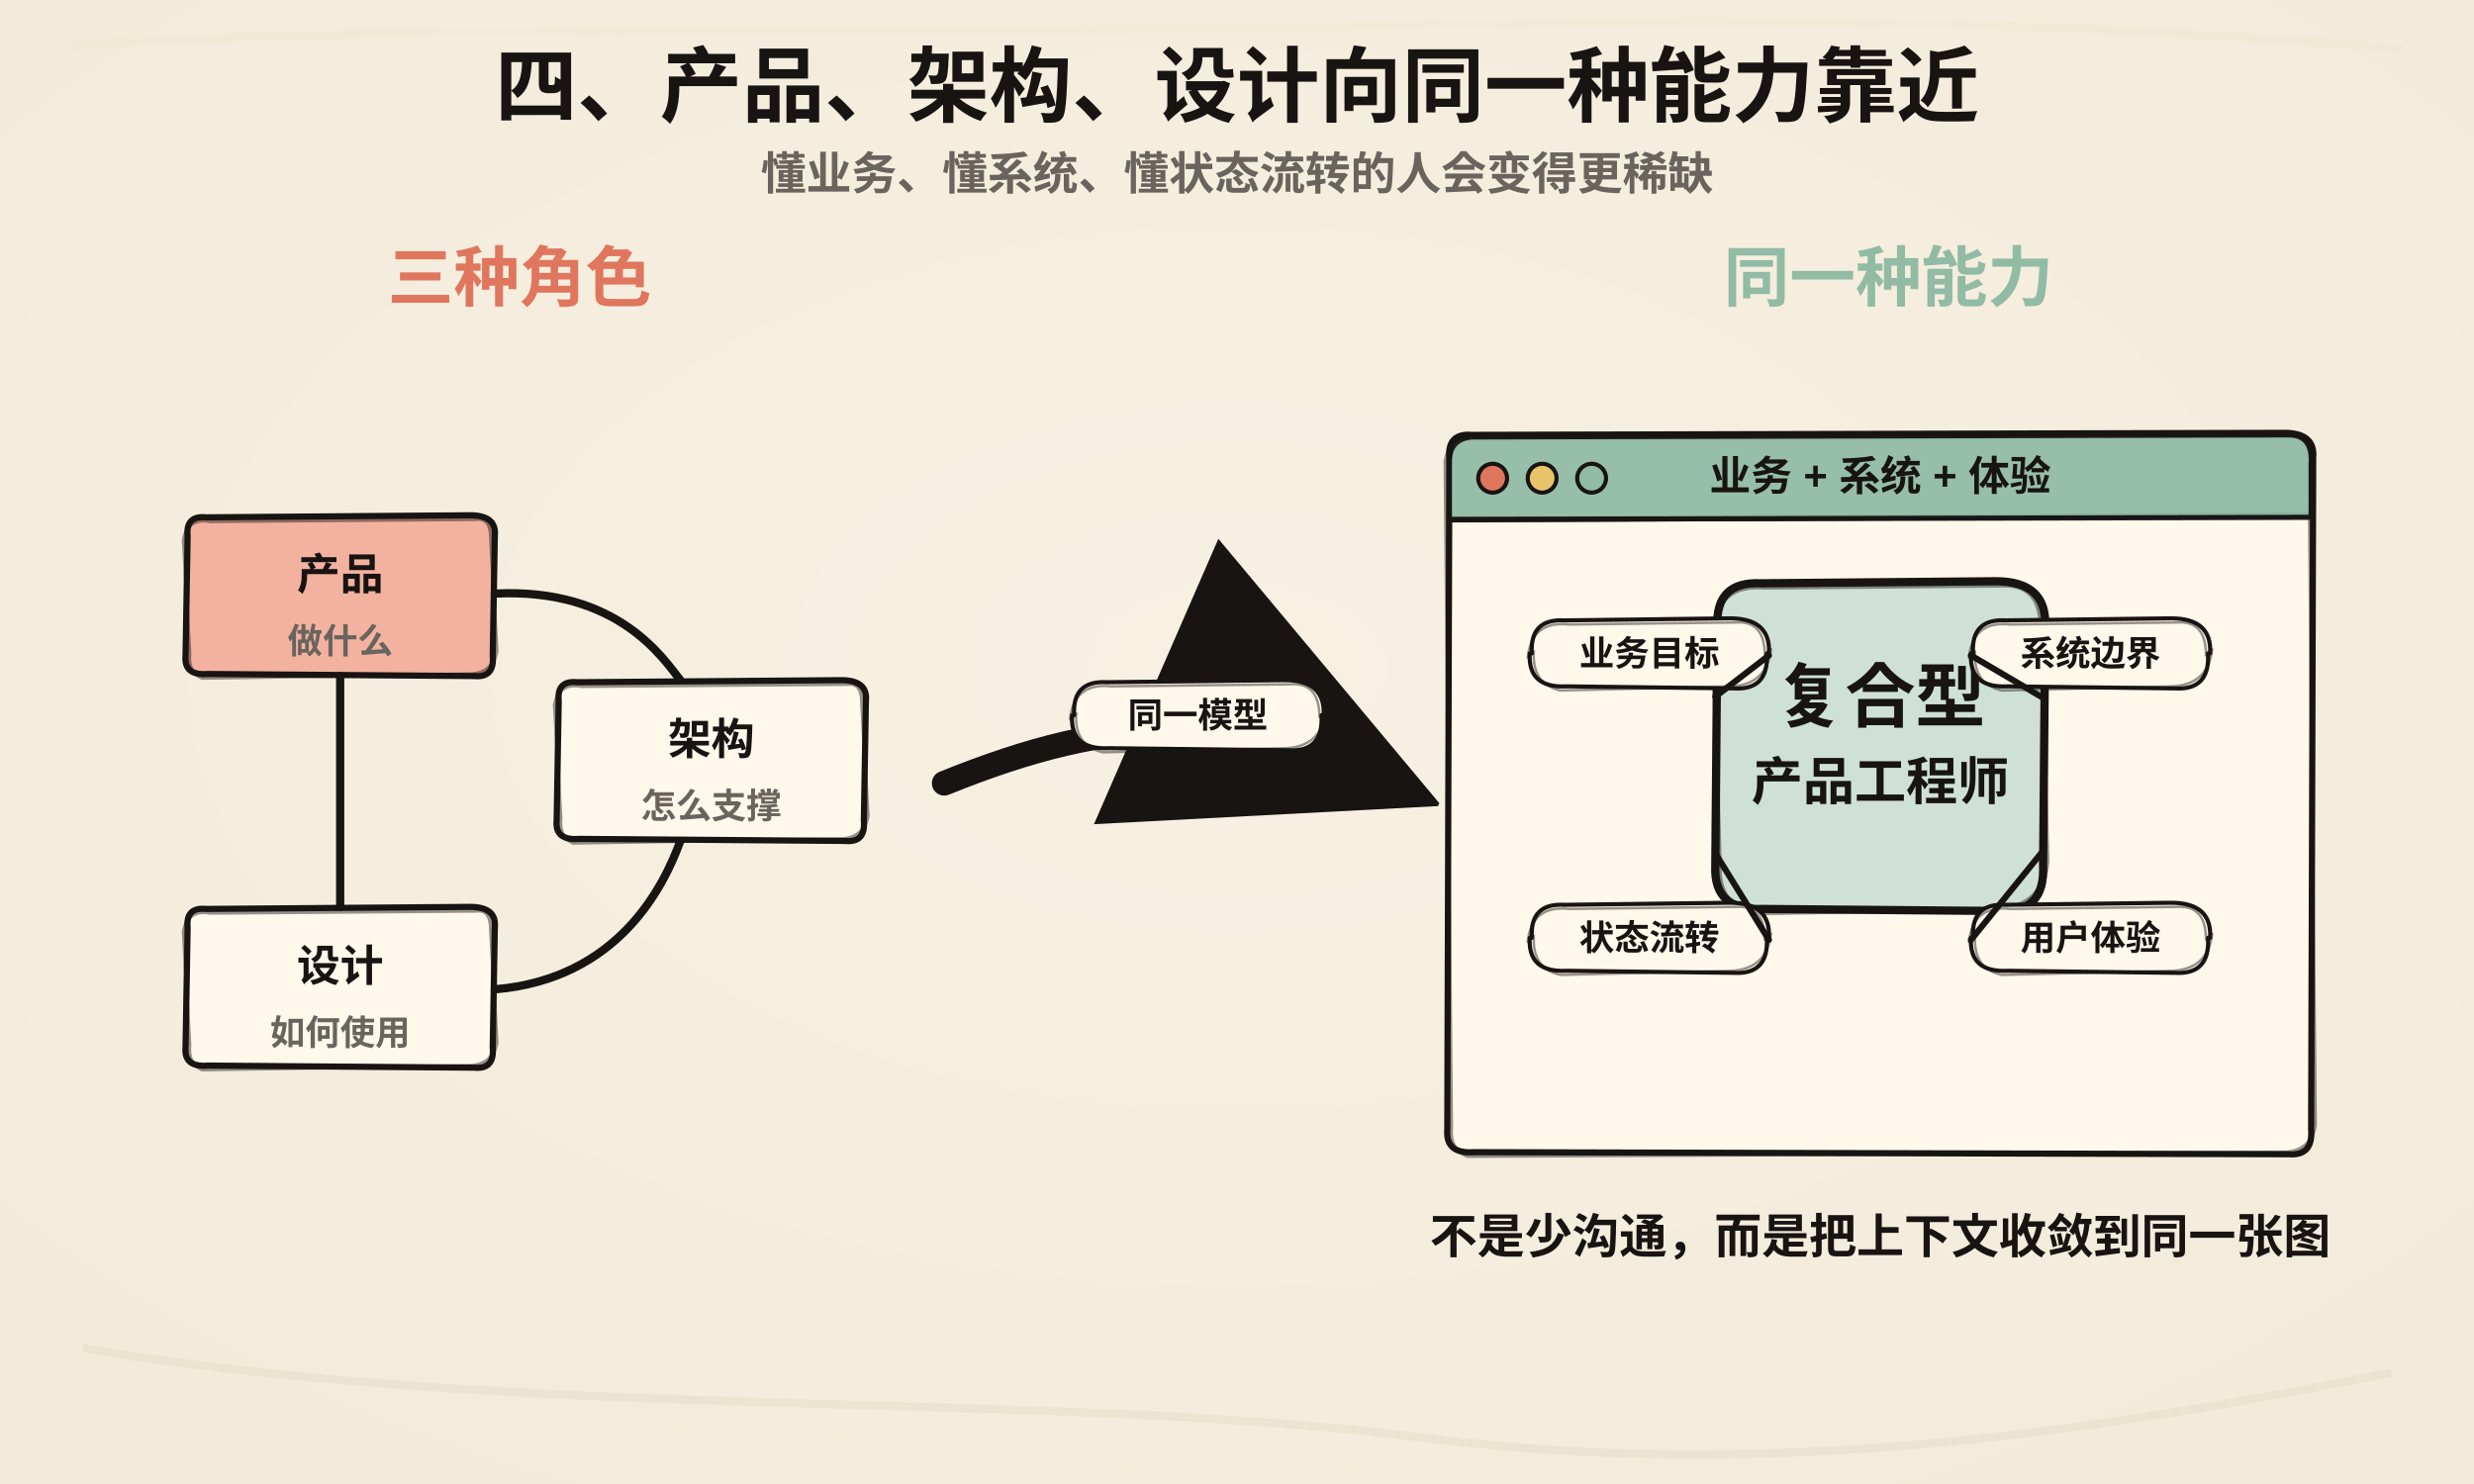
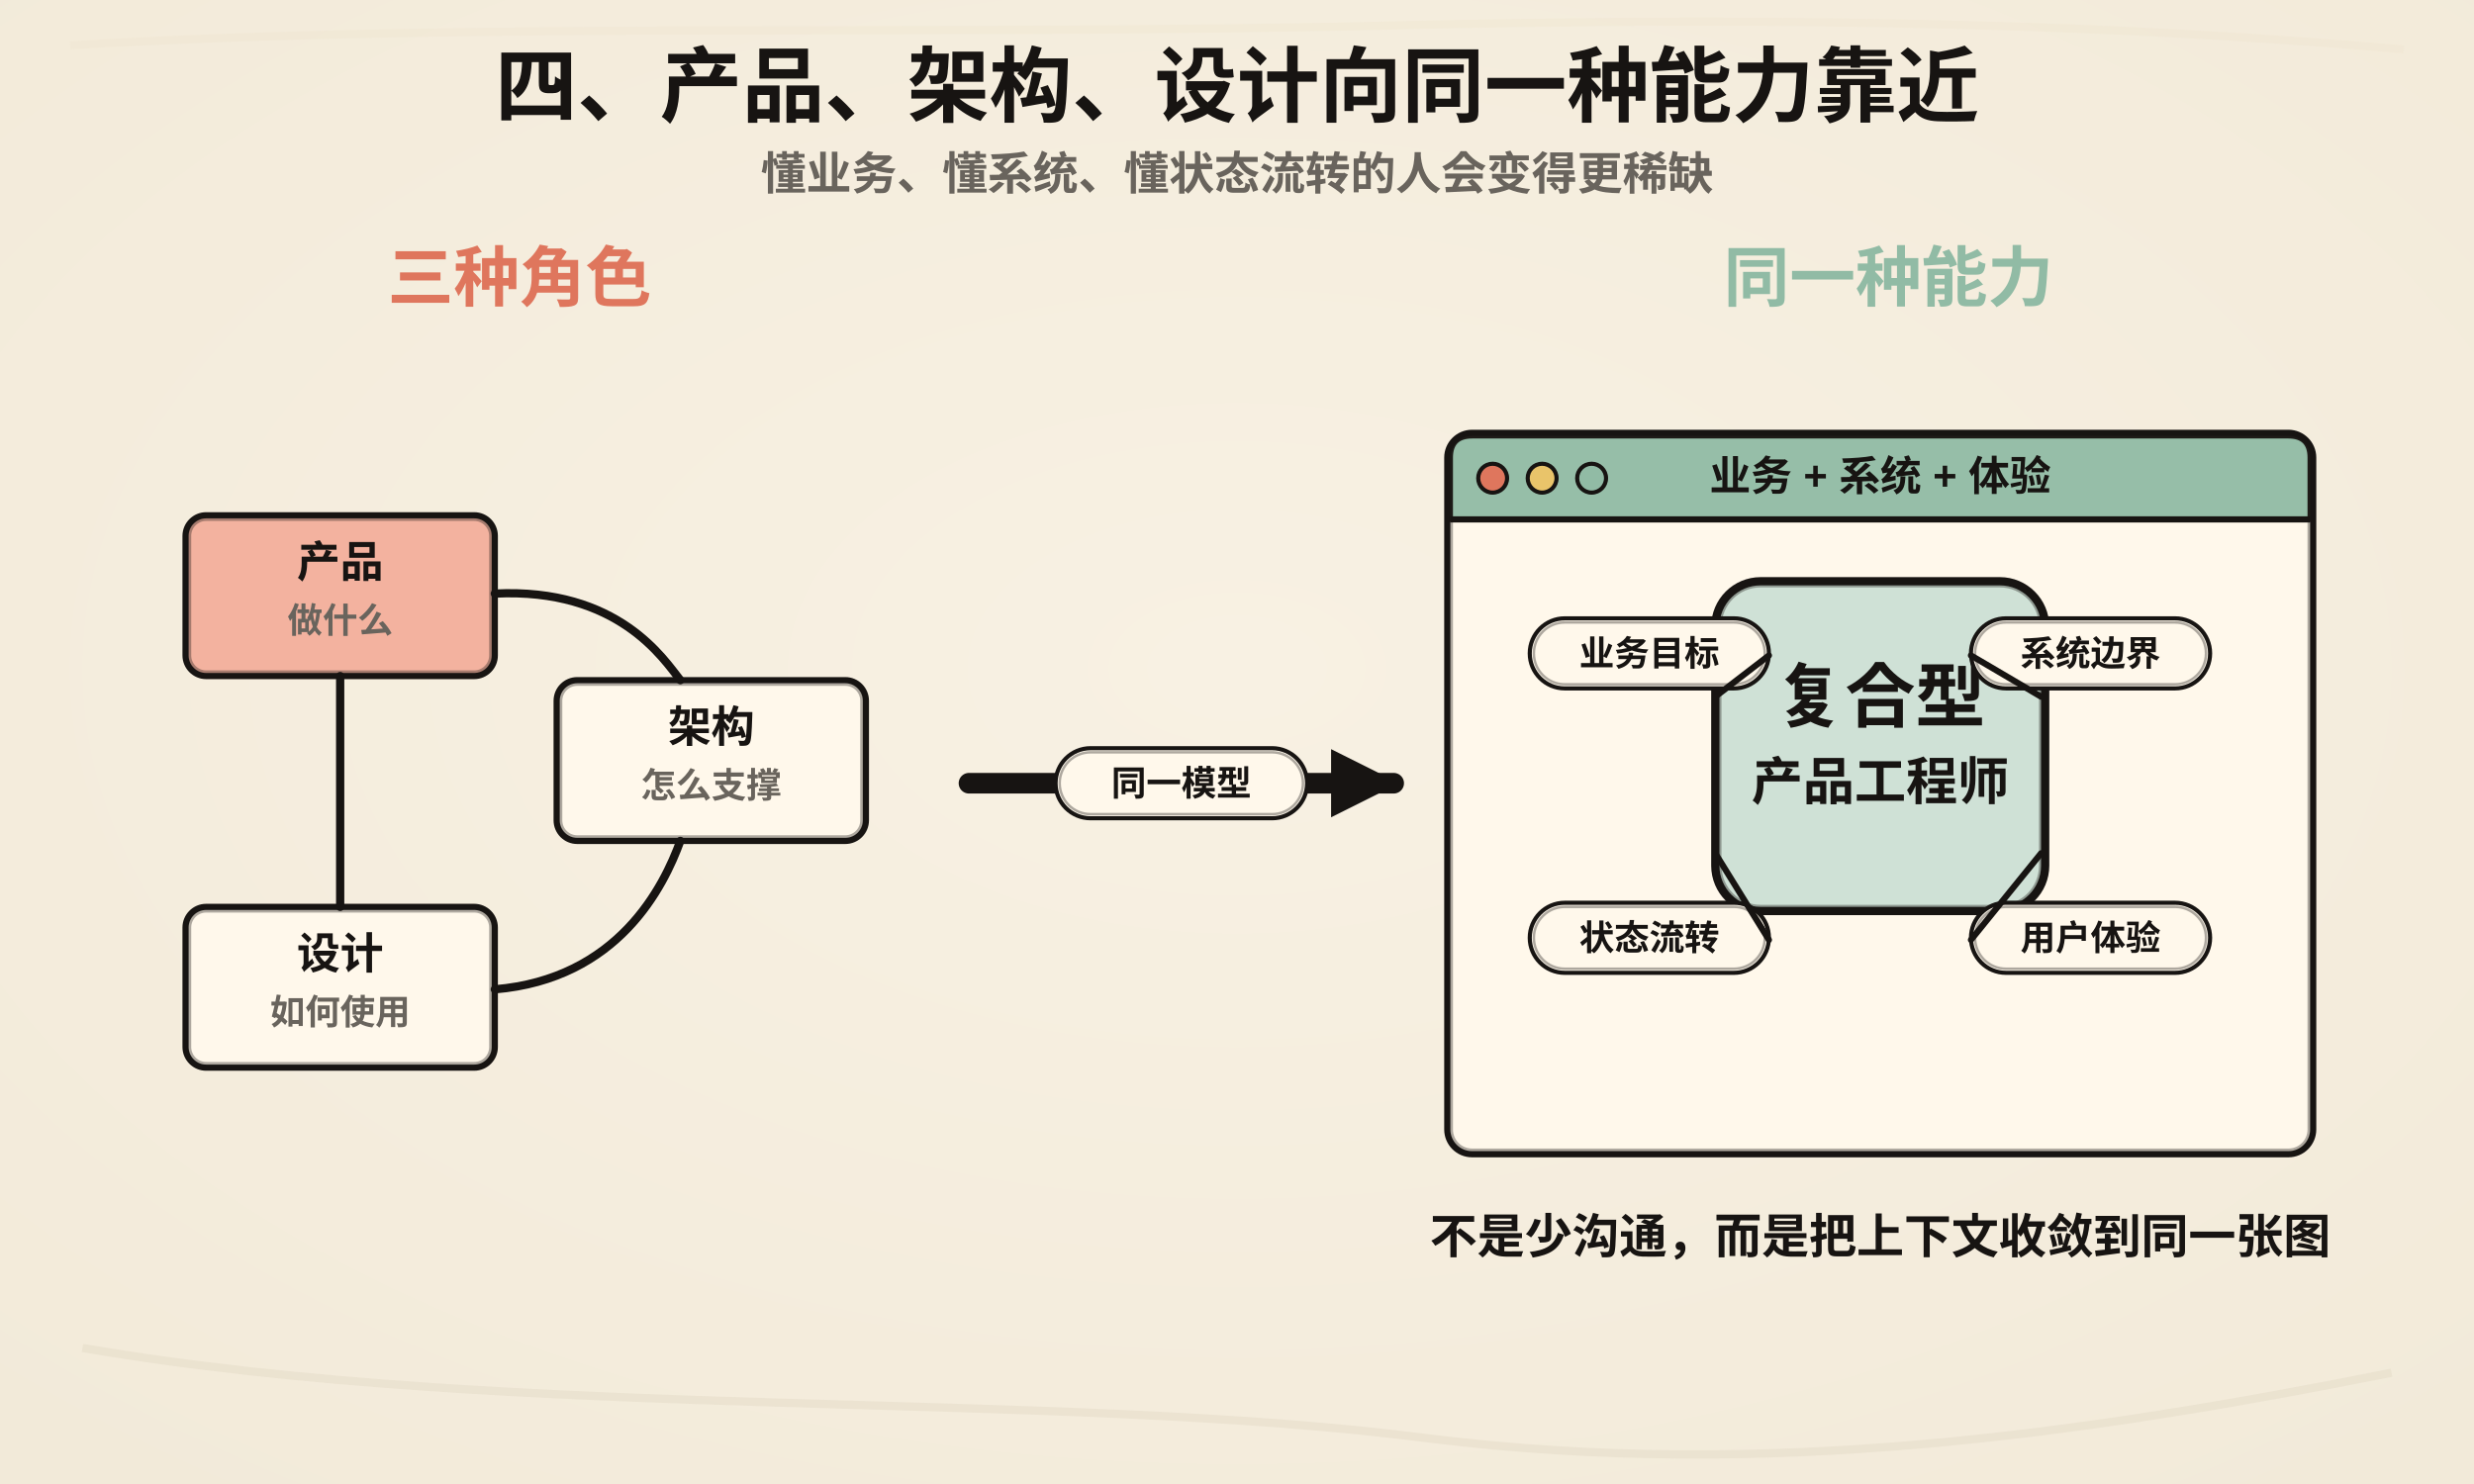
<svg xmlns="http://www.w3.org/2000/svg" width="1200" height="720" viewBox="0 0 1200 720" role="img" aria-labelledby="title desc">
  <defs>
    <radialGradient id="paper" cx="50%" cy="45%" r="72%">
      <stop offset="0%" stop-color="#f8f1e3" />
      <stop offset="100%" stop-color="#f2ead9" />
    </radialGradient>
-     <marker id="arrow" viewBox="0 0 12 12" refX="10" refY="6" markerWidth="13" markerHeight="13" orient="auto">
-       <path d="M 1 1 L 11 6 L 1 11 z" fill="#171412" stroke="#171412" stroke-width="1" />
+     <marker id="arrow" viewBox="0 0 14 14" refX="13" refY="7" markerWidth="34" markerHeight="34" markerUnits="userSpaceOnUse" orient="auto">
+       <path d="M 1 1 L 13 7 L 1 13 z" fill="#171412" stroke="#171412" stroke-width="1" />
    </marker>
-     <marker id="smallArrow" viewBox="0 0 10 10" refX="8" refY="5" markerWidth="8" markerHeight="8" orient="auto">
+     <marker id="smallArrow" viewBox="0 0 10 10" refX="9" refY="5" markerWidth="16" markerHeight="16" markerUnits="userSpaceOnUse" orient="auto">
      <path d="M 1 1 L 9 5 L 1 9 z" fill="#171412" />
    </marker>
    <filter id="softShadow" x="-20%" y="-20%" width="140%" height="140%">
      <feDropShadow dx="0" dy="10" stdDeviation="8" flood-color="#161412" flood-opacity=".10" />
    </filter>
  </defs>
  <rect width="1200" height="720" fill="url(#paper)" />
  <path d="M 40 654 C 250 690 510 674 694 698 C 856 718 1010 696 1160 666" fill="none" stroke="#e6ddca" stroke-width="4" opacity=".6" />
  <path d="M 34 22 C 230 10 460 18 690 12 C 880 8 1030 12 1166 24" fill="none" stroke="#efe5d0" stroke-width="4" opacity=".42" />
  <text x="600" y="56" text-anchor="middle" font-family="'LXGW WenKai','PingFang SC','Microsoft YaHei',Arial,sans-serif" font-size="40" font-weight="900" fill="#171412">四、产品、架构、设计向同一种能力靠近</text>
  <text x="600" y="92" text-anchor="middle" font-family="'LXGW WenKai','PingFang SC','Microsoft YaHei',Arial,sans-serif" font-size="22" font-weight="700" fill="#69645d">懂业务、懂系统、懂状态流转的人会变得更稀缺</text>
  <text x="252" y="146" text-anchor="middle" font-family="'LXGW WenKai','PingFang SC','Microsoft YaHei',Arial,sans-serif" font-size="32" font-weight="900" fill="#df765d">三种角色</text>
  <g>
    <g opacity="1">
-       <path d="M 100 251 L 228 250 Q 241 250 240 260 L 239 318 Q 240 329 230 328 L 101 327 Q 89 328 90 318 L 91 260 Q 90 250 100 251 Z" fill="#f3b29f" stroke="#171412" stroke-width="3" stroke-linejoin="round" />
-       <path d="M 102 253 L 231 252 Q 238 251 238 261 L 241 316 Q 239 326 229 327 L 98 329 Q 91 326 92 317 L 89 262 Q 91 251 102 253 Z" fill="none" stroke="#171412" stroke-width="1.65" stroke-linejoin="round" opacity=".45" />
+       <rect x="90" y="250" width="150" height="78" rx="10" fill="#f3b29f" stroke="#171412" stroke-width="3" stroke-linejoin="round" />
+       <rect x="92" y="252" width="146" height="74" rx="8" fill="none" stroke="#171412" stroke-width="1.5" stroke-linejoin="round" opacity=".35" />
    </g>
-     <text x="165" y="286" text-anchor="middle" font-family="'LXGW WenKai','PingFang SC','Microsoft YaHei',Arial,sans-serif" font-size="21" font-weight="800" fill="#171412">产品</text>
-     <text x="165" y="317" text-anchor="middle" font-family="'LXGW WenKai','PingFang SC','Microsoft YaHei',Arial,sans-serif" font-size="17" font-weight="600" fill="#69645d">做什么</text>
+     <text x="165" y="280" text-anchor="middle" font-family="'LXGW WenKai','PingFang SC','Microsoft YaHei',Arial,sans-serif" font-size="21" font-weight="800" fill="#171412">产品</text>
+     <text x="165" y="307" text-anchor="middle" font-family="'LXGW WenKai','PingFang SC','Microsoft YaHei',Arial,sans-serif" font-size="17" font-weight="600" fill="#69645d">做什么</text>
  </g>
  <g>
    <g opacity="1">
-       <path d="M 280 331 L 408 330 Q 421 330 420 340 L 419 398 Q 420 409 410 408 L 281 407 Q 269 408 270 398 L 271 340 Q 270 330 280 331 Z" fill="#fff8eb" stroke="#171412" stroke-width="3" stroke-linejoin="round" />
-       <path d="M 282 333 L 411 332 Q 418 331 418 341 L 421 396 Q 419 406 409 407 L 278 409 Q 271 406 272 397 L 269 342 Q 271 331 282 333 Z" fill="none" stroke="#171412" stroke-width="1.65" stroke-linejoin="round" opacity=".45" />
+       <rect x="270" y="330" width="150" height="78" rx="10" fill="#fff8eb" stroke="#171412" stroke-width="3" stroke-linejoin="round" />
+       <rect x="272" y="332" width="146" height="74" rx="8" fill="none" stroke="#171412" stroke-width="1.5" stroke-linejoin="round" opacity=".35" />
    </g>
-     <text x="345" y="366" text-anchor="middle" font-family="'LXGW WenKai','PingFang SC','Microsoft YaHei',Arial,sans-serif" font-size="21" font-weight="800" fill="#171412">架构</text>
-     <text x="345" y="397" text-anchor="middle" font-family="'LXGW WenKai','PingFang SC','Microsoft YaHei',Arial,sans-serif" font-size="17" font-weight="600" fill="#69645d">怎么支撑</text>
+     <text x="345" y="360" text-anchor="middle" font-family="'LXGW WenKai','PingFang SC','Microsoft YaHei',Arial,sans-serif" font-size="21" font-weight="800" fill="#171412">架构</text>
+     <text x="345" y="387" text-anchor="middle" font-family="'LXGW WenKai','PingFang SC','Microsoft YaHei',Arial,sans-serif" font-size="17" font-weight="600" fill="#69645d">怎么支撑</text>
  </g>
  <g>
    <g opacity="1">
-       <path d="M 100 441 L 228 440 Q 241 440 240 450 L 239 508 Q 240 519 230 518 L 101 517 Q 89 518 90 508 L 91 450 Q 90 440 100 441 Z" fill="#fff8eb" stroke="#171412" stroke-width="3" stroke-linejoin="round" />
-       <path d="M 102 443 L 231 442 Q 238 441 238 451 L 241 506 Q 239 516 229 517 L 98 519 Q 91 516 92 507 L 89 452 Q 91 441 102 443 Z" fill="none" stroke="#171412" stroke-width="1.65" stroke-linejoin="round" opacity=".45" />
+       <rect x="90" y="440" width="150" height="78" rx="10" fill="#fff8eb" stroke="#171412" stroke-width="3" stroke-linejoin="round" />
+       <rect x="92" y="442" width="146" height="74" rx="8" fill="none" stroke="#171412" stroke-width="1.5" stroke-linejoin="round" opacity=".35" />
    </g>
-     <text x="165" y="476" text-anchor="middle" font-family="'LXGW WenKai','PingFang SC','Microsoft YaHei',Arial,sans-serif" font-size="21" font-weight="800" fill="#171412">设计</text>
-     <text x="165" y="507" text-anchor="middle" font-family="'LXGW WenKai','PingFang SC','Microsoft YaHei',Arial,sans-serif" font-size="17" font-weight="600" fill="#69645d">如何使用</text>
+     <text x="165" y="470" text-anchor="middle" font-family="'LXGW WenKai','PingFang SC','Microsoft YaHei',Arial,sans-serif" font-size="21" font-weight="800" fill="#171412">设计</text>
+     <text x="165" y="497" text-anchor="middle" font-family="'LXGW WenKai','PingFang SC','Microsoft YaHei',Arial,sans-serif" font-size="17" font-weight="600" fill="#69645d">如何使用</text>
  </g>
  <path d="M 240 288 C 300 285 322 320 330 330" fill="none" stroke="#171412" stroke-width="4" stroke-linecap="round" stroke-linejoin="round" opacity="1" />
  <path d="M 240 480 C 300 475 322 430 330 408" fill="none" stroke="#171412" stroke-width="4" stroke-linecap="round" stroke-linejoin="round" opacity="1" />
  <path d="M 165 328 C 165 360 165 400 165 440" fill="none" stroke="#171412" stroke-width="4" stroke-linecap="round" stroke-linejoin="round" opacity="1" />
-   <path d="M 458 380 C 542 346 596 346 674 380" fill="none" stroke="#171412" stroke-width="12" stroke-linecap="round" stroke-linejoin="round" marker-end="url(#arrow)" opacity="1" />
+   <path d="M 470 380 L 676 380" fill="none" stroke="#171412" stroke-width="10" stroke-linecap="round" stroke-linejoin="round" marker-end="url(#arrow)" opacity="1" />
  <g>
    <g opacity="1">
-       <path d="M 537 331 L 623 330 Q 643 330 642 347 L 641 347 Q 642 365 625 364 L 538 363 Q 519 364 520 347 L 521 347 Q 520 330 537 331 Z" fill="#fff8eb" stroke="#171412" stroke-width="2" stroke-linejoin="round" />
-       <path d="M 539 333 L 626 332 Q 640 331 640 348 L 643 345 Q 641 362 624 363 L 535 365 Q 521 362 522 346 L 519 349 Q 521 331 539 333 Z" fill="none" stroke="#171412" stroke-width="1.2" stroke-linejoin="round" opacity=".45" />
+       <rect x="512" y="363" width="122" height="34" rx="17" fill="#fff8eb" stroke="#171412" stroke-width="2" stroke-linejoin="round" />
+       <rect x="514" y="365" width="118" height="30" rx="15" fill="none" stroke="#171412" stroke-width="1.2" stroke-linejoin="round" opacity=".35" />
    </g>
-     <text x="581" y="353" text-anchor="middle" font-family="'LXGW WenKai','PingFang SC','Microsoft YaHei',Arial,sans-serif" font-size="17" font-weight="800" fill="#171412">同一模型</text>
+     <text x="573" y="386" text-anchor="middle" font-family="'LXGW WenKai','PingFang SC','Microsoft YaHei',Arial,sans-serif" font-size="17" font-weight="800" fill="#171412">同一模型</text>
  </g>
  <text x="916" y="146" text-anchor="middle" font-family="'LXGW WenKai','PingFang SC','Microsoft YaHei',Arial,sans-serif" font-size="32" font-weight="900" fill="#91bba5">同一种能力</text>
  <g>
    <g opacity="1">
-       <path d="M 714 211 L 1108 210 Q 1123 210 1122 222 L 1121 548 Q 1122 561 1110 560 L 715 559 Q 701 560 702 548 L 703 222 Q 702 210 714 211 Z" fill="#fff8eb" stroke="#171412" stroke-width="3" stroke-linejoin="round" />
-       <path d="M 716 213 L 1111 212 Q 1120 211 1120 223 L 1123 546 Q 1121 558 1109 559 L 712 561 Q 703 558 704 547 L 701 224 Q 703 211 716 213 Z" fill="none" stroke="#171412" stroke-width="1.65" stroke-linejoin="round" opacity=".45" />
+       <rect x="702" y="210" width="420" height="350" rx="12" fill="#fff8eb" stroke="#171412" stroke-width="3" stroke-linejoin="round" />
+       <rect x="704" y="212" width="416" height="346" rx="10" fill="none" stroke="#171412" stroke-width="1.5" stroke-linejoin="round" opacity=".35" />
    </g>
-     <path d="M 703 252 L 1121 250" stroke="#171412" stroke-width="3" />
-     <path d="M 714 212 L 1110 211 Q 1122 211 1121 225 L 1121 251 L 703 252 L 703 224 Q 703 213 714 212 Z" fill="#91bba5" opacity=".95" stroke="#171412" stroke-width="2.5" />
+     <path d="M 714 211.5 L 1110 211.5 Q 1120.5 211.5 1120.5 222 L 1120.5 252 L 703.5 252 L 703.5 222 Q 703.5 211.5 714 211.5 Z" fill="#91bba5" opacity=".95" stroke="#171412" stroke-width="2.5" />
+     <path d="M 703.5 252 L 1120.5 252" stroke="#171412" stroke-width="3" />
    <circle cx="724" cy="232" r="7" fill="#df765d" stroke="#171412" stroke-width="2" />
    <circle cx="748" cy="232" r="7" fill="#e9c46a" stroke="#171412" stroke-width="2" />
    <circle cx="772" cy="232" r="7" fill="#91bba5" stroke="#171412" stroke-width="2" />
    <text x="912" y="238" text-anchor="middle" font-family="'LXGW WenKai','PingFang SC','Microsoft YaHei',Arial,sans-serif" font-size="20" font-weight="800" fill="#171412">业务 + 系统 + 体验</text>
  </g>
  <g opacity="1">
-     <path d="M 854 283 L 968 282 Q 993 282 992 304 L 991 420 Q 992 443 970 442 L 855 441 Q 831 442 832 420 L 833 304 Q 832 282 854 283 Z" fill="#cfe1d6" stroke="#171412" stroke-width="4" stroke-linejoin="round" />
-     <path d="M 856 285 L 971 284 Q 990 283 990 305 L 993 418 Q 991 440 969 441 L 852 443 Q 833 440 834 419 L 831 306 Q 833 283 856 285 Z" fill="none" stroke="#171412" stroke-width="2.2" stroke-linejoin="round" opacity=".45" />
+     <rect x="832" y="282" width="160" height="160" rx="22" fill="#cfe1d6" stroke="#171412" stroke-width="4" stroke-linejoin="round" />
+     <rect x="834" y="284" width="156" height="156" rx="20" fill="none" stroke="#171412" stroke-width="2" stroke-linejoin="round" opacity=".35" />
  </g>
  <text x="912" y="350" text-anchor="middle" font-family="'LXGW WenKai','PingFang SC','Microsoft YaHei',Arial,sans-serif" font-size="34" font-weight="900" fill="#171412">复合型</text>
  <text x="912" y="388" text-anchor="middle" font-family="'LXGW WenKai','PingFang SC','Microsoft YaHei',Arial,sans-serif" font-size="25" font-weight="900" fill="#171412">产品工程师</text>
  <g>
    <g opacity="1">
-       <path d="M 759 301 L 839 300 Q 859 300 858 317 L 857 317 Q 858 335 841 334 L 760 333 Q 741 334 742 317 L 743 317 Q 742 300 759 301 Z" fill="#fff8eb" stroke="#171412" stroke-width="2" stroke-linejoin="round" />
-       <path d="M 761 303 L 842 302 Q 856 301 856 318 L 859 315 Q 857 332 840 333 L 757 335 Q 743 332 744 316 L 741 319 Q 743 301 761 303 Z" fill="none" stroke="#171412" stroke-width="1.2" stroke-linejoin="round" opacity=".45" />
+       <rect x="742" y="300" width="116" height="34" rx="17" fill="#fff8eb" stroke="#171412" stroke-width="2" stroke-linejoin="round" />
+       <rect x="744" y="302" width="112" height="30" rx="15" fill="none" stroke="#171412" stroke-width="1.2" stroke-linejoin="round" opacity=".35" />
    </g>
    <text x="800" y="323" text-anchor="middle" font-family="'LXGW WenKai','PingFang SC','Microsoft YaHei',Arial,sans-serif" font-size="17" font-weight="800" fill="#171412">业务目标</text>
  </g>
  <g>
    <g opacity="1">
-       <path d="M 973 301 L 1053 300 Q 1073 300 1072 317 L 1071 317 Q 1072 335 1055 334 L 974 333 Q 955 334 956 317 L 957 317 Q 956 300 973 301 Z" fill="#fff8eb" stroke="#171412" stroke-width="2" stroke-linejoin="round" />
-       <path d="M 975 303 L 1056 302 Q 1070 301 1070 318 L 1073 315 Q 1071 332 1054 333 L 971 335 Q 957 332 958 316 L 955 319 Q 957 301 975 303 Z" fill="none" stroke="#171412" stroke-width="1.2" stroke-linejoin="round" opacity=".45" />
+       <rect x="956" y="300" width="116" height="34" rx="17" fill="#fff8eb" stroke="#171412" stroke-width="2" stroke-linejoin="round" />
+       <rect x="958" y="302" width="112" height="30" rx="15" fill="none" stroke="#171412" stroke-width="1.2" stroke-linejoin="round" opacity=".35" />
    </g>
    <text x="1014" y="323" text-anchor="middle" font-family="'LXGW WenKai','PingFang SC','Microsoft YaHei',Arial,sans-serif" font-size="17" font-weight="800" fill="#171412">系统边界</text>
  </g>
  <g>
    <g opacity="1">
-       <path d="M 759 439 L 839 438 Q 859 438 858 455 L 857 455 Q 858 473 841 472 L 760 471 Q 741 472 742 455 L 743 455 Q 742 438 759 439 Z" fill="#fff8eb" stroke="#171412" stroke-width="2" stroke-linejoin="round" />
-       <path d="M 761 441 L 842 440 Q 856 439 856 456 L 859 453 Q 857 470 840 471 L 757 473 Q 743 470 744 454 L 741 457 Q 743 439 761 441 Z" fill="none" stroke="#171412" stroke-width="1.2" stroke-linejoin="round" opacity=".45" />
+       <rect x="742" y="438" width="116" height="34" rx="17" fill="#fff8eb" stroke="#171412" stroke-width="2" stroke-linejoin="round" />
+       <rect x="744" y="440" width="112" height="30" rx="15" fill="none" stroke="#171412" stroke-width="1.2" stroke-linejoin="round" opacity=".35" />
    </g>
    <text x="800" y="461" text-anchor="middle" font-family="'LXGW WenKai','PingFang SC','Microsoft YaHei',Arial,sans-serif" font-size="17" font-weight="800" fill="#171412">状态流转</text>
  </g>
  <g>
    <g opacity="1">
-       <path d="M 973 439 L 1053 438 Q 1073 438 1072 455 L 1071 455 Q 1072 473 1055 472 L 974 471 Q 955 472 956 455 L 957 455 Q 956 438 973 439 Z" fill="#fff8eb" stroke="#171412" stroke-width="2" stroke-linejoin="round" />
-       <path d="M 975 441 L 1056 440 Q 1070 439 1070 456 L 1073 453 Q 1071 470 1054 471 L 971 473 Q 957 470 958 454 L 955 457 Q 957 439 975 441 Z" fill="none" stroke="#171412" stroke-width="1.2" stroke-linejoin="round" opacity=".45" />
+       <rect x="956" y="438" width="116" height="34" rx="17" fill="#fff8eb" stroke="#171412" stroke-width="2" stroke-linejoin="round" />
+       <rect x="958" y="440" width="112" height="30" rx="15" fill="none" stroke="#171412" stroke-width="1.2" stroke-linejoin="round" opacity=".35" />
    </g>
    <text x="1014" y="461" text-anchor="middle" font-family="'LXGW WenKai','PingFang SC','Microsoft YaHei',Arial,sans-serif" font-size="17" font-weight="800" fill="#171412">用户体验</text>
  </g>
  <path d="M 858 318 L 832 338" fill="none" stroke="#171412" stroke-width="3" stroke-linecap="round" stroke-linejoin="round" opacity="1" />
  <path d="M 956 318 L 990 338" fill="none" stroke="#171412" stroke-width="3" stroke-linecap="round" stroke-linejoin="round" opacity="1" />
  <path d="M 858 456 L 832 414" fill="none" stroke="#171412" stroke-width="3" stroke-linecap="round" stroke-linejoin="round" opacity="1" />
  <path d="M 956 456 L 990 414" fill="none" stroke="#171412" stroke-width="3" stroke-linecap="round" stroke-linejoin="round" opacity="1" />
  <text x="912" y="608" text-anchor="middle" font-family="'LXGW WenKai','PingFang SC','Microsoft YaHei',Arial,sans-serif" font-size="23" font-weight="900" fill="#171412">不是少沟通，而是把上下文收敛到同一张图</text>
</svg>
